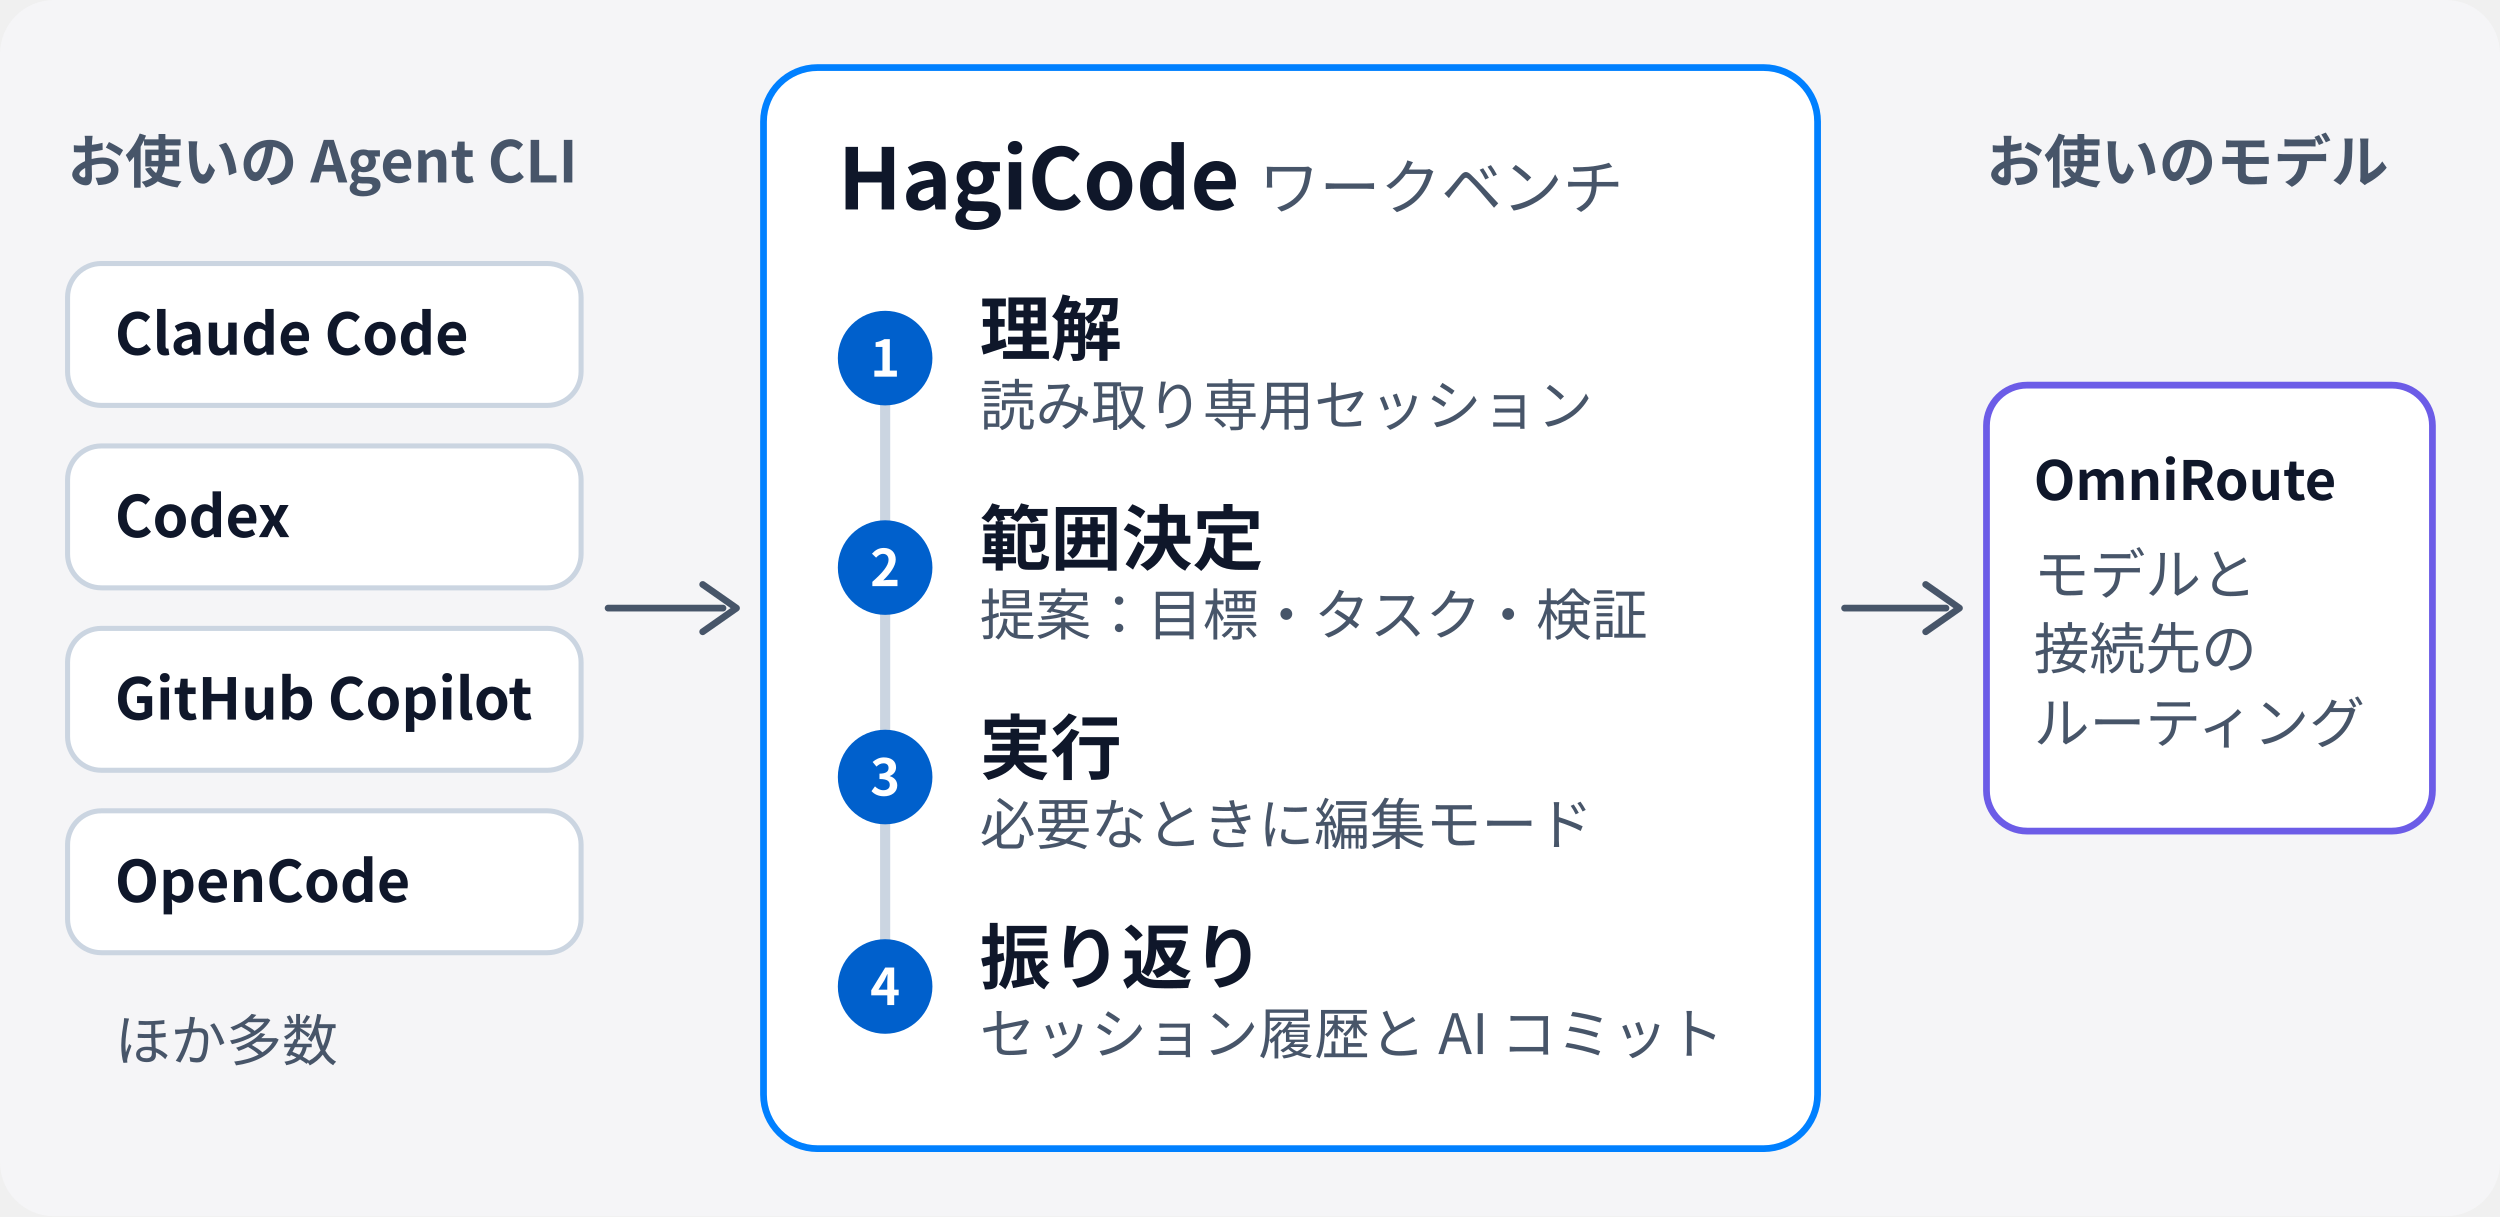
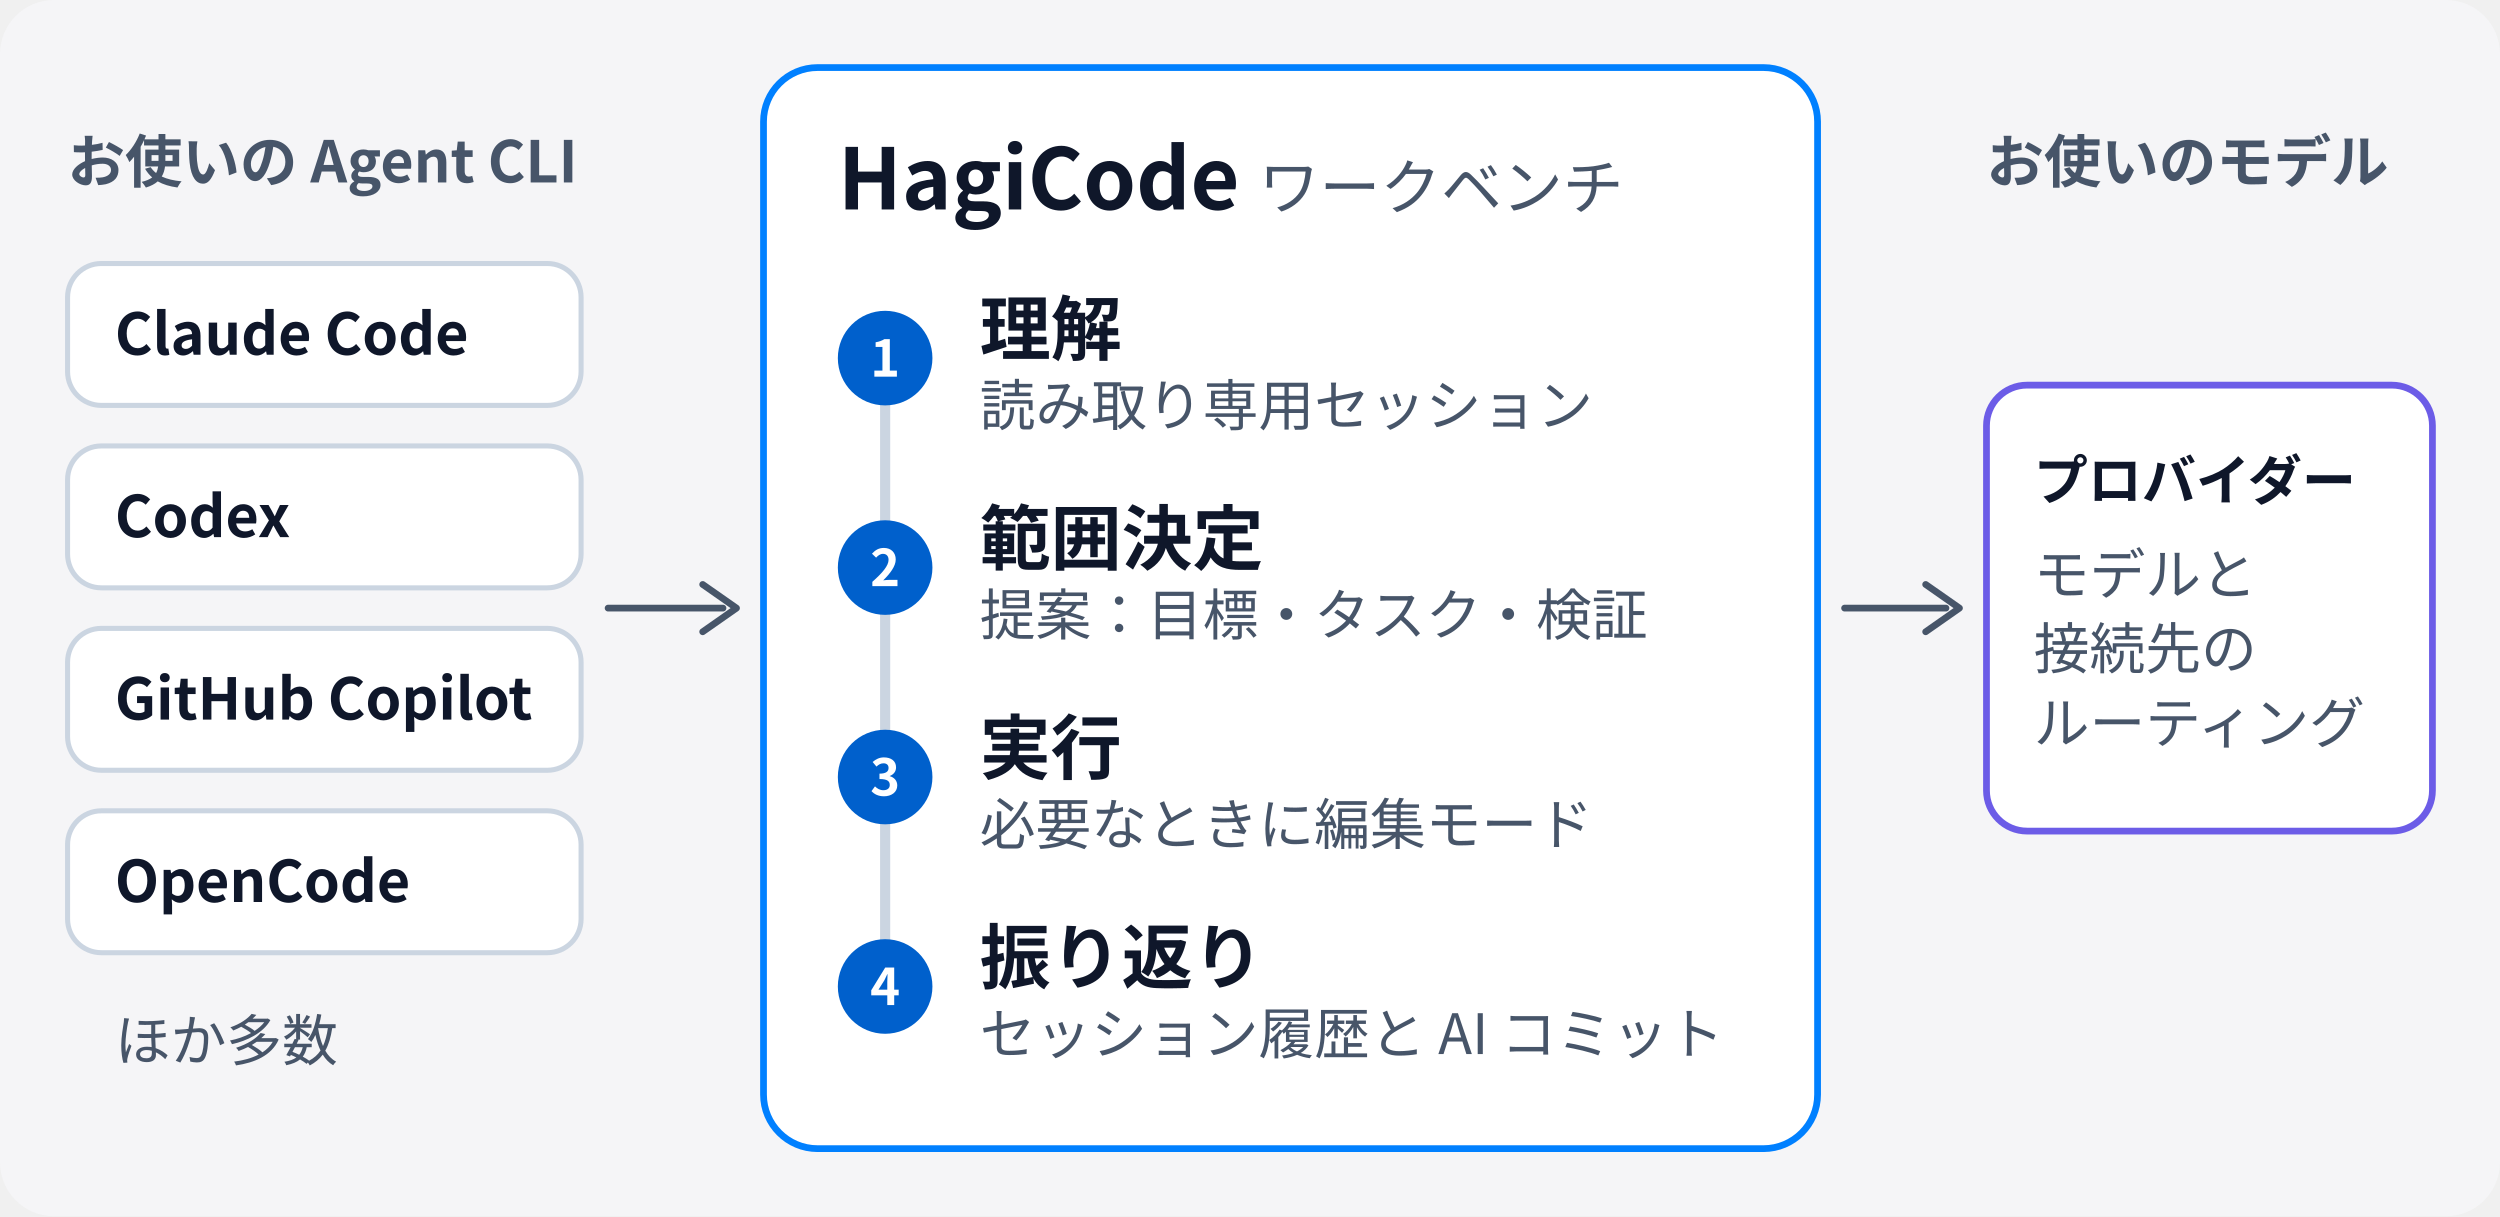
<svg xmlns="http://www.w3.org/2000/svg" viewBox="0 0 740 360" width="740" height="360" role="img" aria-labelledby="t d">
  <style>
    text{font-family:-apple-system, "Segoe UI", "Hiragino Sans", "Yu Gothic", "Noto Sans CJK JP", "Noto Sans", sans-serif}
    .h{font-size:17px;font-weight:600;fill:#475569}
    .t{font-size:17px;font-weight:600;fill:#0F172A}
    .s{font-size:21px;font-weight:700;fill:#0F172A}
    .d{font-size:16.5px;fill:#475569}
    .n{font-size:15px;font-weight:700;fill:#FFFFFF}
    .ring{opacity:0;transform-box:fill-box;transform-origin:center;animation:pulse 7s cubic-bezier(.22,1,.36,1) infinite}
    @keyframes pulse{0%{opacity:.85;transform:scale(1)}16%{opacity:0;transform:scale(2.1)}100%{opacity:0;transform:scale(2.1)}}
    @media (prefers-reduced-motion:reduce){.ring{animation:none}}
  </style>
  <rect width="740" height="360" rx="16" fill="#F5F5F7" />
  <text x="20" y="54" class="h">お使いの Agent CLI</text>
  <rect x="20" y="78" width="152" height="42" rx="10" fill="#FFFFFF" stroke="#CBD5E1" stroke-width="1.5" />
  <text x="34" y="105" class="t">Claude Code</text>
  <rect x="20" y="132" width="152" height="42" rx="10" fill="#FFFFFF" stroke="#CBD5E1" stroke-width="1.5" />
  <text x="34" y="159" class="t">Codex</text>
  <rect x="20" y="186" width="152" height="42" rx="10" fill="#FFFFFF" stroke="#CBD5E1" stroke-width="1.5" />
  <text x="34" y="213" class="t">GitHub Copilot</text>
  <rect x="20" y="240" width="152" height="42" rx="10" fill="#FFFFFF" stroke="#CBD5E1" stroke-width="1.5" />
  <text x="34" y="267" class="t">OpenCode</text>
  <text x="34" y="314" class="d">ほか多数</text>
  <path d="M180 180H214" stroke="#475569" stroke-width="2" stroke-linecap="round" />
  <path d="M208 173L218 180L208 187" fill="none" stroke="#475569" stroke-width="2" stroke-linecap="round" stroke-linejoin="round" />
  <rect x="226" y="20" width="312" height="320" rx="16" fill="#FFFFFF" stroke="#0080FF" stroke-width="2" />
  <text x="248" y="62" class="s" style="font-size:25px">HagiCode <tspan style="font-weight:500;fill:#475569;font-size:18px">ワークベンチ</tspan>
  </text>
  <path d="M262 106V292" stroke="#CBD5E1" stroke-width="3" stroke-linecap="round" />
  <circle class="ring" style="animation-delay:0.0s" cx="262" cy="106" r="14" fill="none" stroke="#0080FF" stroke-width="2.5" />
  <circle cx="262" cy="106" r="14" fill="#0060CC" />
  <text x="262" y="111.5" text-anchor="middle" class="n">1</text>
  <text x="290" y="105" class="s">理解</text>
  <text x="290" y="126" class="d">読み取り専用セッション</text>
  <circle class="ring" style="animation-delay:1.3s" cx="262" cy="168" r="14" fill="none" stroke="#0080FF" stroke-width="2.5" />
  <circle cx="262" cy="168" r="14" fill="#0060CC" />
  <text x="262" y="173.5" text-anchor="middle" class="n">2</text>
  <text x="290" y="167" class="s">範囲決定</text>
  <text x="290" y="188" class="d">提案：目標・タスク・検証</text>
  <circle class="ring" style="animation-delay:2.6s" cx="262" cy="230" r="14" fill="none" stroke="#0080FF" stroke-width="2.5" />
  <circle cx="262" cy="230" r="14" fill="#0060CC" />
  <text x="262" y="235.5" text-anchor="middle" class="n">3</text>
  <text x="290" y="229" class="s">実行</text>
  <text x="290" y="250" class="d">必要なときに編集モード</text>
  <circle class="ring" style="animation-delay:3.9s" cx="262" cy="292" r="14" fill="none" stroke="#0080FF" stroke-width="2.5" />
  <circle cx="262" cy="292" r="14" fill="#0060CC" />
  <text x="262" y="297.5" text-anchor="middle" class="n">4</text>
  <text x="290" y="291" class="s">振り返り</text>
  <text x="290" y="312" class="d">セッション履歴と AI コミット</text>
  <path d="M546 180H576" stroke="#475569" stroke-width="2" stroke-linecap="round" />
  <path d="M570 173L580 180L570 187" fill="none" stroke="#475569" stroke-width="2" stroke-linecap="round" stroke-linejoin="round" />
  <text x="588" y="54" class="h">お使いのモデル</text>
  <rect x="588" y="114" width="132" height="132" rx="12" fill="#FFFFFF" stroke="#6C5CE7" stroke-width="2" />
-   <text x="602" y="148" class="t" style="font-size:16px;font-weight:700">OmniRoute</text>
+   <text x="602" y="148" class="t" style="font-size:16px;font-weight:700">プロバイダー</text>
  <text x="602" y="176" class="d">モデルと</text>
  <text x="602" y="198" class="d">接続先の</text>
  <text x="602" y="220" class="d">ルーティング</text>
</svg>
